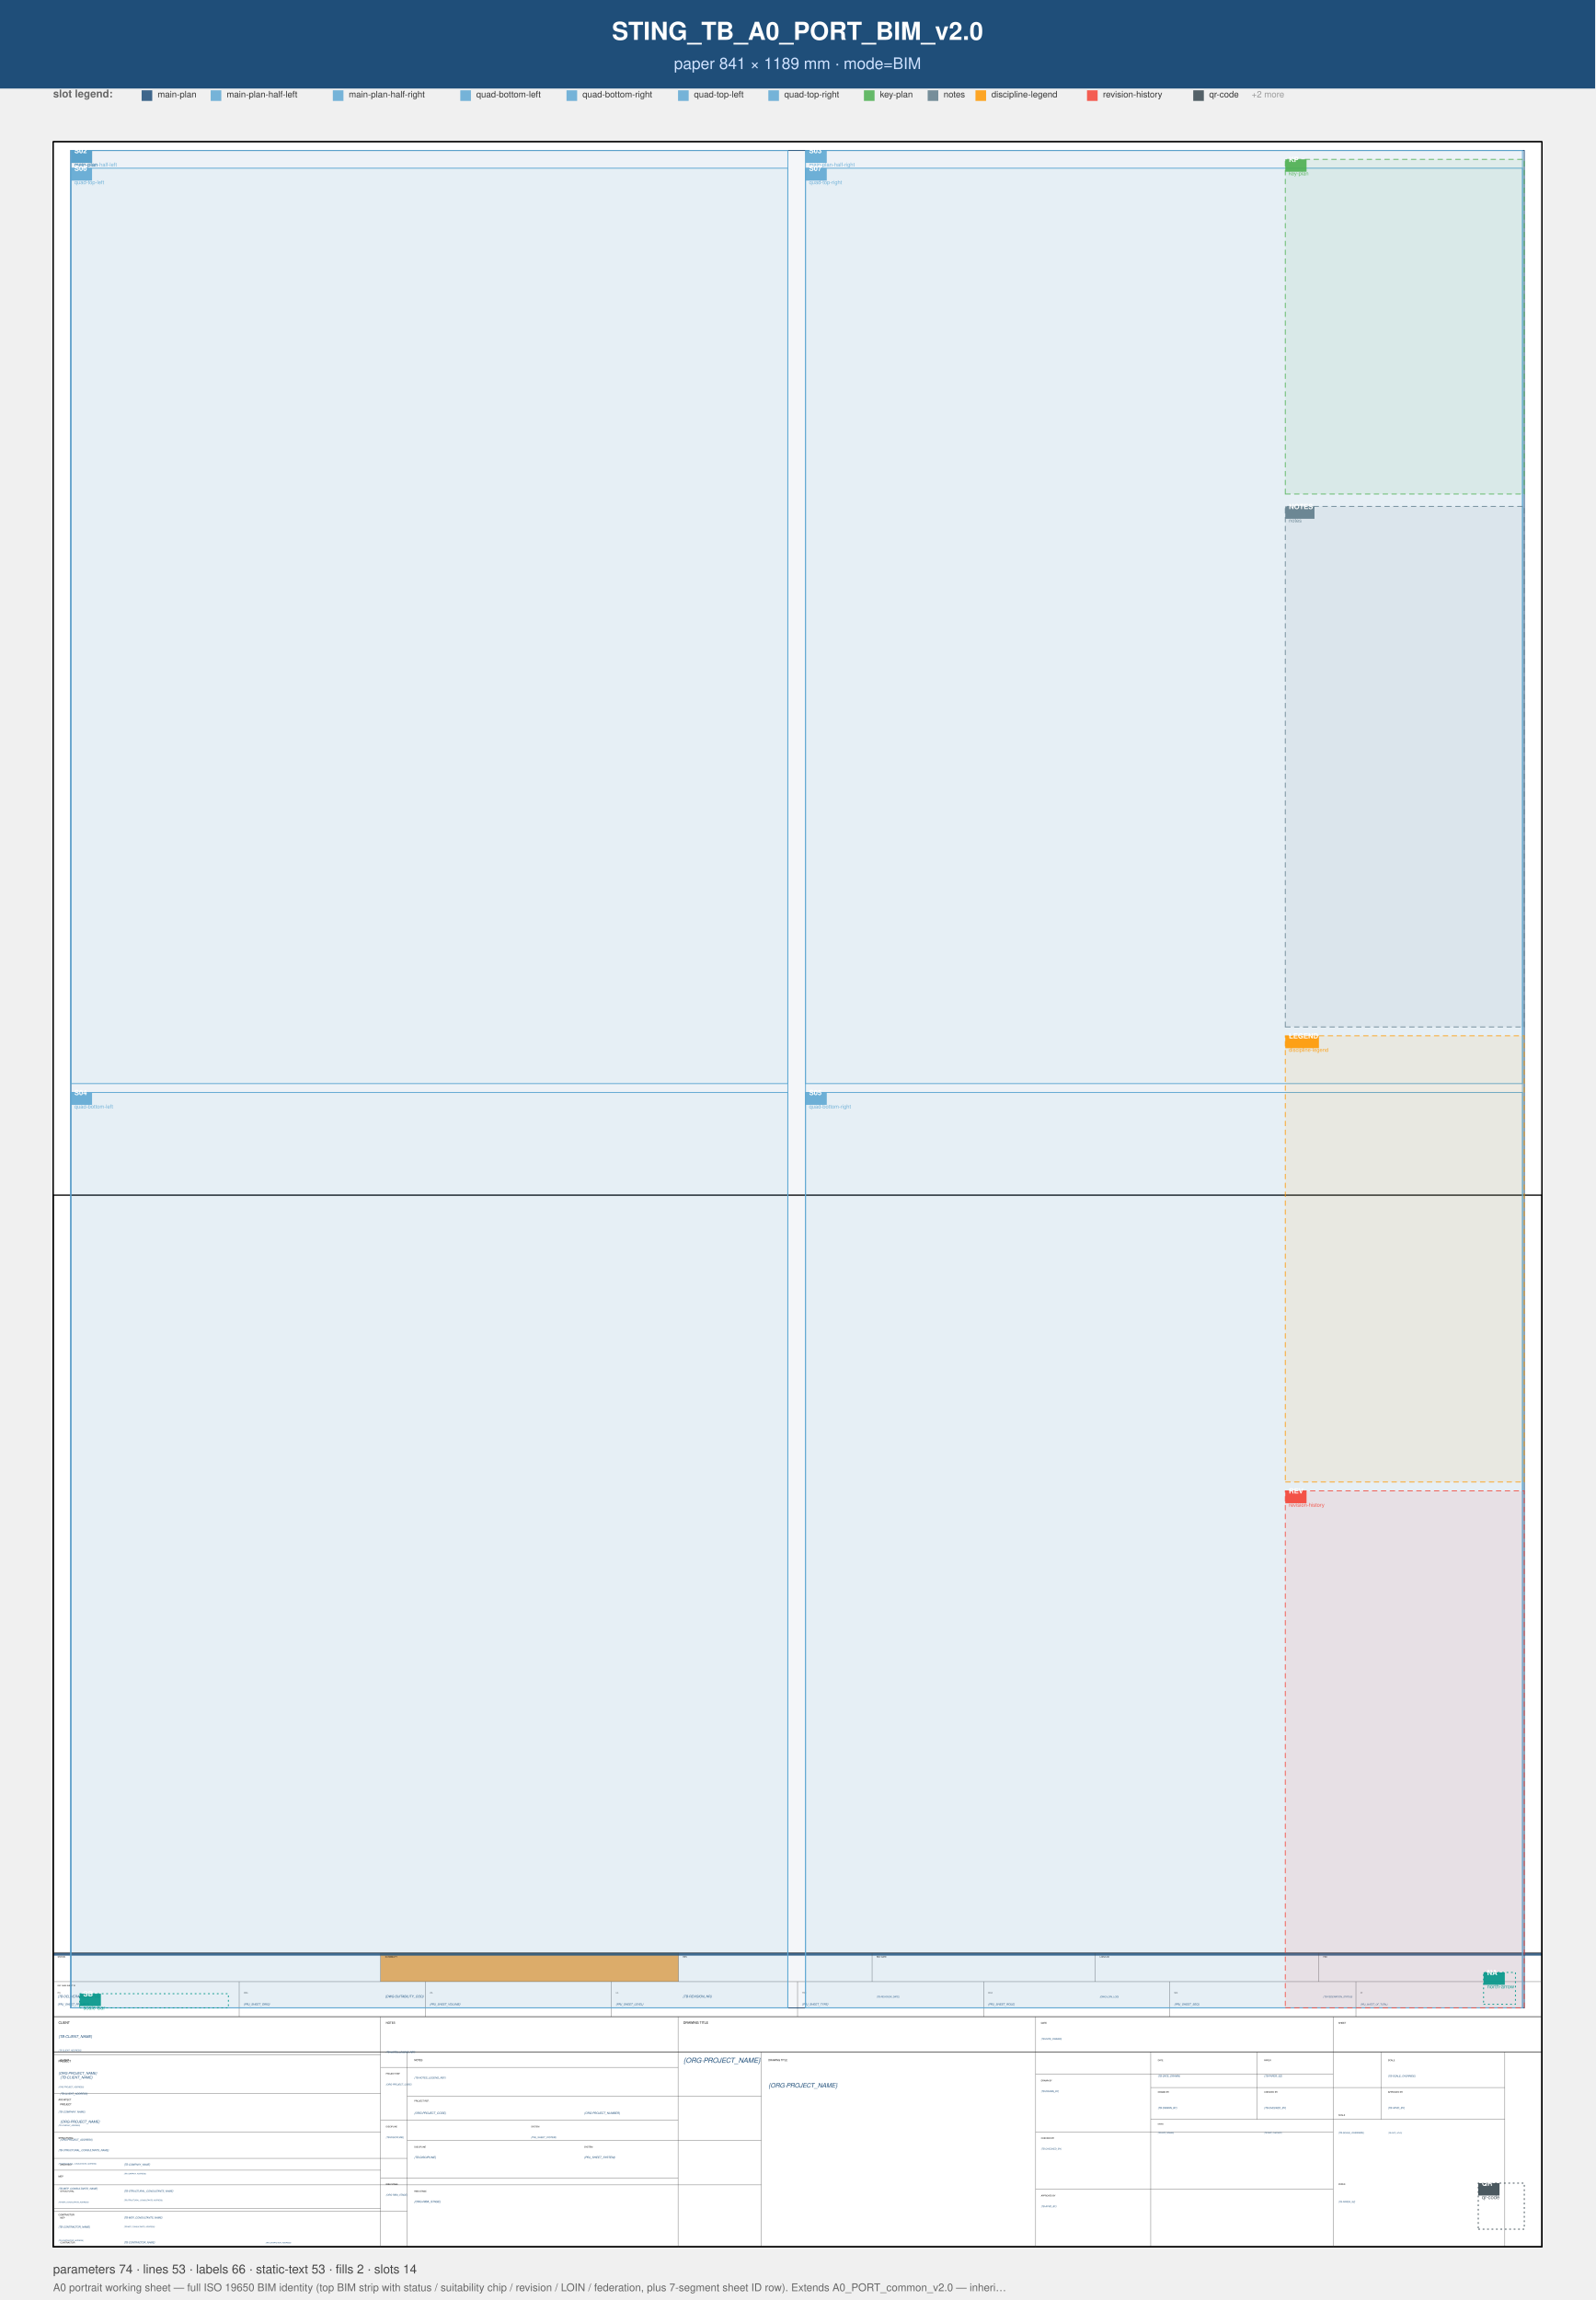
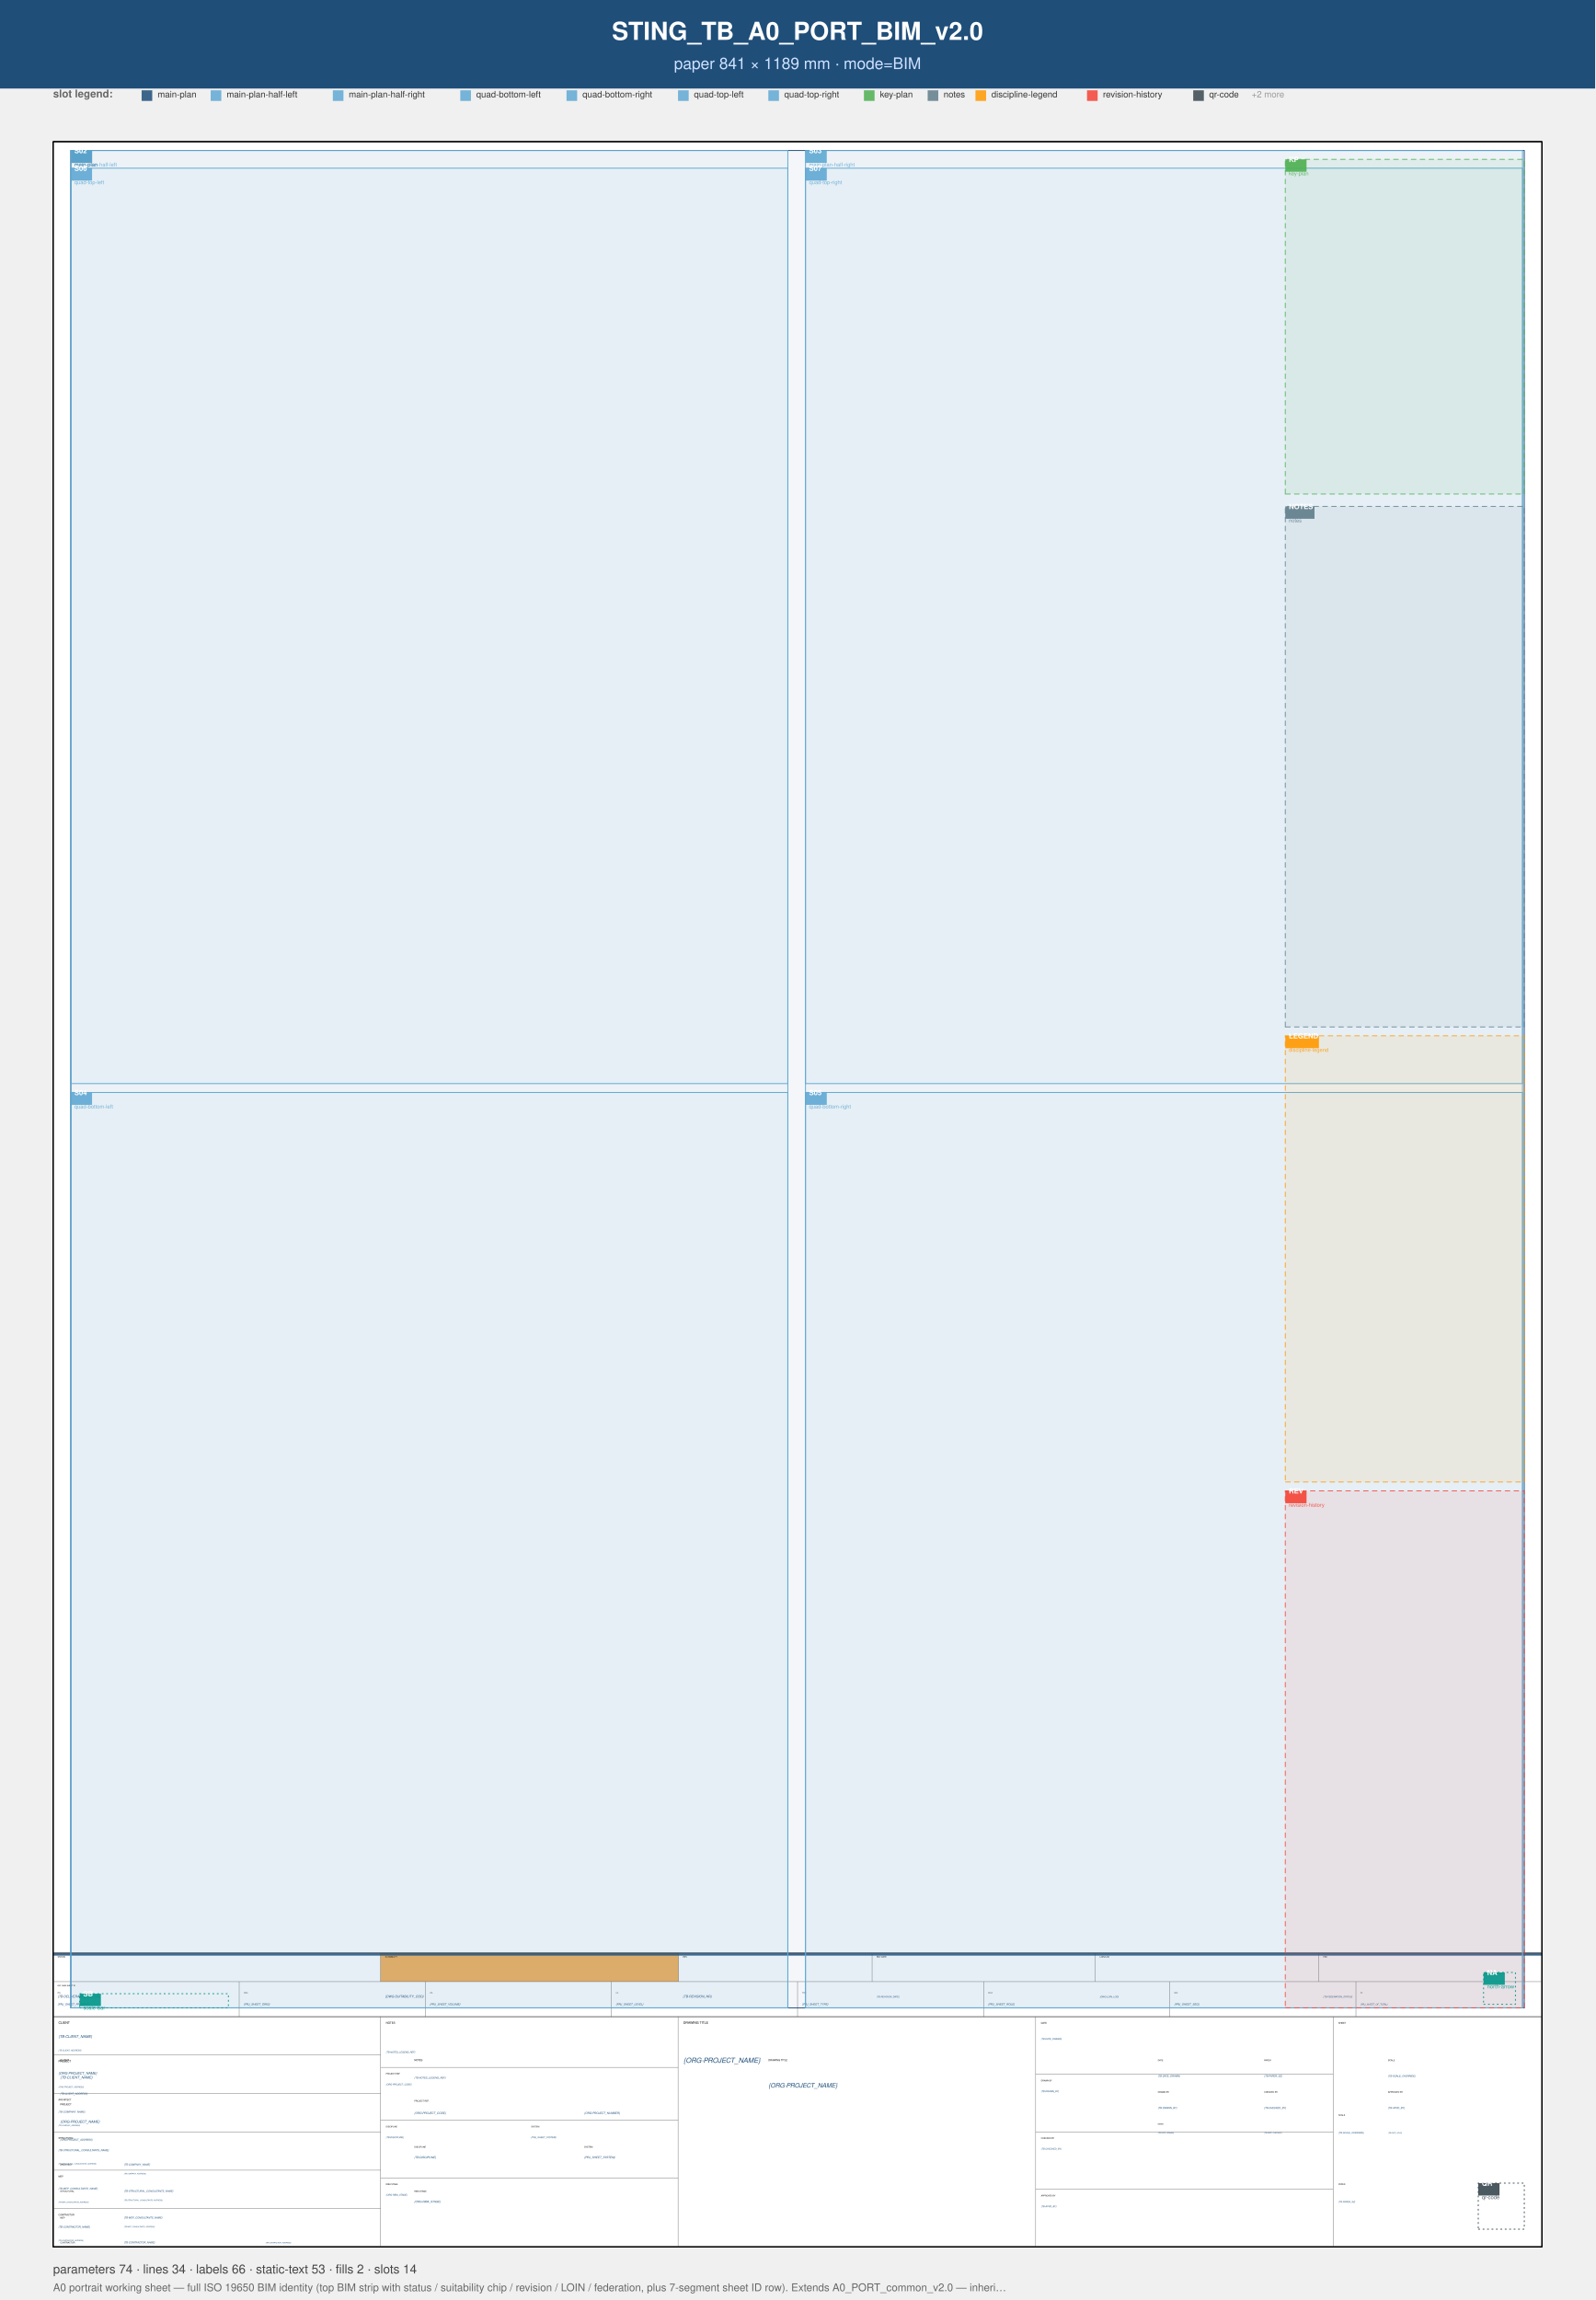
<svg xmlns="http://www.w3.org/2000/svg" viewBox="0 0 901 1299" width="901mm" height="1299mm" style="background:#fafafa;font-family:Helvetica,Arial,sans-serif;">
  <rect x="0" y="0" width="901" height="50" fill="#1F4E79" />
  <text x="450.5" y="22.5" text-anchor="middle" fill="#fff" font-size="14" font-weight="bold">STING_TB_A0_PORT_BIM_v2.0</text>
  <text x="450.5" y="39.0" text-anchor="middle" fill="#cfe2ff" font-size="9">paper 841 × 1189 mm   ·   mode=BIM</text>
  <g transform="translate(30,1269) scale(1,-1)">
    <rect x="0" y="0" width="841" height="1189" fill="#ffffff" stroke="#1a1a1a" stroke-width="0.6" />
    <rect x="185.02" y="149.8" width="168.2" height="16.2" fill="#F2A341" opacity="0.85" />
    <rect x="0" y="164.5" width="841" height="1.5" fill="#1F4E79" opacity="0.85" />
-     <line x1="0" y1="0" x2="841" y2="0" stroke="#000" stroke-width="0.7" />
-     <line x1="841" y1="0" x2="841" y2="594" stroke="#000" stroke-width="0.7" />
-     <line x1="841" y1="594" x2="0" y2="594" stroke="#000" stroke-width="0.7" />
-     <line x1="0" y1="594" x2="0" y2="0" stroke="#000" stroke-width="0.7" />
-     <line x1="0" y1="110" x2="841" y2="110" stroke="#222" stroke-width="0.35" />
-     <line x1="200" y1="0" x2="200" y2="110" stroke="#444" stroke-width="0.18" />
-     <line x1="400" y1="0" x2="400" y2="110" stroke="#444" stroke-width="0.18" />
-     <line x1="620" y1="0" x2="620" y2="110" stroke="#444" stroke-width="0.18" />
-     <line x1="820" y1="0" x2="820" y2="110" stroke="#444" stroke-width="0.18" />
-     <line x1="0" y1="50" x2="200" y2="50" stroke="#444" stroke-width="0.18" />
-     <line x1="0" y1="35" x2="200" y2="35" stroke="#444" stroke-width="0.18" />
-     <line x1="0" y1="20" x2="200" y2="20" stroke="#444" stroke-width="0.18" />
-     <line x1="200" y1="85" x2="400" y2="85" stroke="#444" stroke-width="0.18" />
-     <line x1="200" y1="60" x2="400" y2="60" stroke="#444" stroke-width="0.18" />
-     <line x1="200" y1="35" x2="400" y2="35" stroke="#444" stroke-width="0.18" />
-     <line x1="620" y1="90" x2="820" y2="90" stroke="#444" stroke-width="0.18" />
-     <line x1="620" y1="72" x2="820" y2="72" stroke="#444" stroke-width="0.18" />
-     <line x1="680" y1="72" x2="680" y2="110" stroke="#444" stroke-width="0.18" />
-     <line x1="750" y1="72" x2="750" y2="110" stroke="#444" stroke-width="0.18" />
    <line x1="0" y1="0" x2="841" y2="0" stroke="#000" stroke-width="0.7" />
    <line x1="841" y1="0" x2="841" y2="1189" stroke="#000" stroke-width="0.7" />
    <line x1="841" y1="1189" x2="0" y2="1189" stroke="#000" stroke-width="0.7" />
    <line x1="0" y1="1189" x2="0" y2="0" stroke="#000" stroke-width="0.7" />
    <line x1="0" y1="130" x2="841" y2="130" stroke="#222" stroke-width="0.35" />
    <line x1="185" y1="0" x2="185" y2="130" stroke="#444" stroke-width="0.18" />
    <line x1="353" y1="0" x2="353" y2="130" stroke="#444" stroke-width="0.18" />
    <line x1="555" y1="0" x2="555" y2="130" stroke="#444" stroke-width="0.18" />
    <line x1="723" y1="0" x2="723" y2="130" stroke="#444" stroke-width="0.18" />
    <line x1="0" y1="21.7" x2="185" y2="21.7" stroke="#444" stroke-width="0.18" />
    <line x1="0" y1="43.3" x2="185" y2="43.3" stroke="#444" stroke-width="0.18" />
    <line x1="0" y1="65.0" x2="185" y2="65.0" stroke="#444" stroke-width="0.18" />
    <line x1="0" y1="86.7" x2="185" y2="86.7" stroke="#444" stroke-width="0.18" />
    <line x1="0" y1="108.3" x2="185" y2="108.3" stroke="#444" stroke-width="0.18" />
    <line x1="185" y1="39.0" x2="353" y2="39.0" stroke="#444" stroke-width="0.18" />
    <line x1="185" y1="71.5" x2="353" y2="71.5" stroke="#444" stroke-width="0.18" />
    <line x1="185" y1="101.4" x2="353" y2="101.4" stroke="#444" stroke-width="0.18" />
    <line x1="555" y1="32.5" x2="723" y2="32.5" stroke="#444" stroke-width="0.18" />
    <line x1="555" y1="65.0" x2="723" y2="65.0" stroke="#444" stroke-width="0.18" />
    <line x1="555" y1="97.5" x2="723" y2="97.5" stroke="#444" stroke-width="0.18" />
    <line x1="0" y1="166" x2="841" y2="166" stroke="#222" stroke-width="0.35" />
    <line x1="0" y1="149.8" x2="841" y2="149.8" stroke="#444" stroke-width="0.18" />
    <line x1="185.0" y1="149.8" x2="185.0" y2="166" stroke="#444" stroke-width="0.18" />
    <line x1="353.2" y1="149.8" x2="353.2" y2="166" stroke="#444" stroke-width="0.18" />
    <line x1="462.6" y1="149.8" x2="462.6" y2="166" stroke="#444" stroke-width="0.18" />
    <line x1="588.7" y1="149.8" x2="588.7" y2="166" stroke="#444" stroke-width="0.18" />
    <line x1="714.9" y1="149.8" x2="714.9" y2="166" stroke="#444" stroke-width="0.18" />
    <line x1="105.1" y1="130" x2="105.1" y2="149.8" stroke="#444" stroke-width="0.18" />
    <line x1="210.2" y1="130" x2="210.2" y2="149.8" stroke="#444" stroke-width="0.18" />
    <line x1="315.4" y1="130" x2="315.4" y2="149.8" stroke="#444" stroke-width="0.18" />
    <line x1="420.5" y1="130" x2="420.5" y2="149.8" stroke="#444" stroke-width="0.18" />
    <line x1="525.6" y1="130" x2="525.6" y2="149.8" stroke="#444" stroke-width="0.18" />
    <line x1="630.8" y1="130" x2="630.8" y2="149.8" stroke="#444" stroke-width="0.18" />
    <line x1="735.9" y1="130" x2="735.9" y2="149.8" stroke="#444" stroke-width="0.18" />
    <g transform="translate(4,105) scale(1,-1)">
      <text x="0" y="0" font-size="1.4" text-anchor="start" fill="#000">CLIENT</text>
    </g>
    <g transform="translate(4,80) scale(1,-1)">
      <text x="0" y="0" font-size="1.4" text-anchor="start" fill="#000">PROJECT</text>
    </g>
    <g transform="translate(4,46) scale(1,-1)">
      <text x="0" y="0" font-size="1.2" text-anchor="start" fill="#000">ARCHITECT</text>
    </g>
    <g transform="translate(4,31) scale(1,-1)">
      <text x="0" y="0" font-size="1.2" text-anchor="start" fill="#000">STRUCTURAL</text>
    </g>
    <g transform="translate(4,16) scale(1,-1)">
      <text x="0" y="0" font-size="1.2" text-anchor="start" fill="#000">MEP</text>
    </g>
    <g transform="translate(4,2) scale(1,-1)">
      <text x="0" y="0" font-size="1.2" text-anchor="start" fill="#000">CONTRACTOR</text>
    </g>
    <g transform="translate(204,105) scale(1,-1)">
      <text x="0" y="0" font-size="1.4" text-anchor="start" fill="#000">NOTES</text>
    </g>
    <g transform="translate(404,105) scale(1,-1)">
      <text x="0" y="0" font-size="1.4" text-anchor="start" fill="#000">DRAWING TITLE</text>
    </g>
    <g transform="translate(204,82) scale(1,-1)">
      <text x="0" y="0" font-size="1.2" text-anchor="start" fill="#000">PROJECT REF.</text>
    </g>
    <g transform="translate(204,56) scale(1,-1)">
      <text x="0" y="0" font-size="1.2" text-anchor="start" fill="#000">DISCIPLINE</text>
    </g>
    <g transform="translate(204,31) scale(1,-1)">
      <text x="0" y="0" font-size="1.2" text-anchor="start" fill="#000">RIBA STAGE</text>
    </g>
    <g transform="translate(624,105) scale(1,-1)">
      <text x="0" y="0" font-size="1.2" text-anchor="start" fill="#000">DATE</text>
    </g>
    <g transform="translate(684,105) scale(1,-1)">
      <text x="0" y="0" font-size="1.2" text-anchor="start" fill="#000">PAPER</text>
    </g>
    <g transform="translate(754,105) scale(1,-1)">
      <text x="0" y="0" font-size="1.2" text-anchor="start" fill="#000">SCALE</text>
    </g>
    <g transform="translate(624,87) scale(1,-1)">
      <text x="0" y="0" font-size="1.2" text-anchor="start" fill="#000">DRAWN BY</text>
    </g>
    <g transform="translate(684,87) scale(1,-1)">
      <text x="0" y="0" font-size="1.2" text-anchor="start" fill="#000">CHECKED BY</text>
    </g>
    <g transform="translate(754,87) scale(1,-1)">
      <text x="0" y="0" font-size="1.2" text-anchor="start" fill="#000">APPROVED BY</text>
    </g>
    <g transform="translate(624,69) scale(1,-1)">
      <text x="0" y="0" font-size="1.0" text-anchor="start" fill="#000">DATES</text>
    </g>
    <g transform="translate(300,56) scale(1,-1)">
      <text x="0" y="0" font-size="1.2" text-anchor="start" fill="#000">SYSTEM</text>
    </g>
    <g transform="translate(3,126) scale(1,-1)">
      <text x="0" y="0" font-size="1.82" text-anchor="start" fill="#000">CLIENT</text>
    </g>
    <g transform="translate(3,104.3333) scale(1,-1)">
      <text x="0" y="0" font-size="1.56" text-anchor="start" fill="#000">PROJECT</text>
    </g>
    <g transform="translate(3,82.66667) scale(1,-1)">
      <text x="0" y="0" font-size="1.3" text-anchor="start" fill="#000">ARCHITECT</text>
    </g>
    <g transform="translate(3,61.0) scale(1,-1)">
      <text x="0" y="0" font-size="1.3" text-anchor="start" fill="#000">STRUCTURAL</text>
    </g>
    <g transform="translate(3,39.33333) scale(1,-1)">
      <text x="0" y="0" font-size="1.3" text-anchor="start" fill="#000">MEP</text>
    </g>
    <g transform="translate(3,17.66667) scale(1,-1)">
      <text x="0" y="0" font-size="1.3" text-anchor="start" fill="#000">CONTRACTOR</text>
    </g>
    <g transform="translate(188,126) scale(1,-1)">
      <text x="0" y="0" font-size="1.56" text-anchor="start" fill="#000">NOTES</text>
    </g>
    <g transform="translate(188,97.4) scale(1,-1)">
      <text x="0" y="0" font-size="1.17" text-anchor="start" fill="#000">PROJECT REF</text>
    </g>
    <g transform="translate(188,67.5) scale(1,-1)">
      <text x="0" y="0" font-size="1.17" text-anchor="start" fill="#000">DISCIPLINE</text>
    </g>
    <g transform="translate(188,35.0) scale(1,-1)">
      <text x="0" y="0" font-size="1.17" text-anchor="start" fill="#000">RIBA STAGE</text>
    </g>
    <g transform="translate(356,126) scale(1,-1)">
      <text x="0" y="0" font-size="1.82" text-anchor="start" fill="#000">DRAWING TITLE</text>
    </g>
    <g transform="translate(558,126) scale(1,-1)">
      <text x="0" y="0" font-size="1.3" text-anchor="start" fill="#000">DATE</text>
    </g>
    <g transform="translate(558,93.5) scale(1,-1)">
      <text x="0" y="0" font-size="1.17" text-anchor="start" fill="#000">DRAWN BY</text>
    </g>
    <g transform="translate(558,61.0) scale(1,-1)">
      <text x="0" y="0" font-size="1.17" text-anchor="start" fill="#000">CHECKED BY</text>
    </g>
    <g transform="translate(558,28.5) scale(1,-1)">
      <text x="0" y="0" font-size="1.17" text-anchor="start" fill="#000">APPROVED BY</text>
    </g>
    <g transform="translate(726,126) scale(1,-1)">
      <text x="0" y="0" font-size="1.3" text-anchor="start" fill="#000">SHEET</text>
    </g>
    <g transform="translate(726,74.0) scale(1,-1)">
      <text x="0" y="0" font-size="1.17" text-anchor="start" fill="#000">SCALE</text>
    </g>
    <g transform="translate(726,35.0) scale(1,-1)">
      <text x="0" y="0" font-size="1.17" text-anchor="start" fill="#000">PAPER</text>
    </g>
    <g transform="translate(270,67.5) scale(1,-1)">
      <text x="0" y="0" font-size="1.17" text-anchor="start" fill="#000">SYSTEM</text>
    </g>
    <g transform="translate(2.523,163.4) scale(1,-1)">
      <text x="0" y="0" font-size="1.17" text-anchor="start" fill="#000">STATUS</text>
    </g>
    <g transform="translate(187.543,163.4) scale(1,-1)">
      <text x="0" y="0" font-size="1.17" text-anchor="start" fill="#000">SUITABILITY</text>
    </g>
    <g transform="translate(355.743,163.4) scale(1,-1)">
      <text x="0" y="0" font-size="1.17" text-anchor="start" fill="#000">REV</text>
    </g>
    <g transform="translate(465.073,163.4) scale(1,-1)">
      <text x="0" y="0" font-size="1.17" text-anchor="start" fill="#000">REV DATE</text>
    </g>
    <g transform="translate(591.223,163.4) scale(1,-1)">
      <text x="0" y="0" font-size="1.17" text-anchor="start" fill="#000">LOIN/LOD</text>
    </g>
    <g transform="translate(717.373,163.4) scale(1,-1)">
      <text x="0" y="0" font-size="1.17" text-anchor="start" fill="#000">FED</text>
    </g>
    <g transform="translate(2.523,147.2) scale(1,-1)">
      <text x="0" y="0" font-size="1.04" text-anchor="start" fill="#000">ISO 19650 SHEET ID</text>
    </g>
    <g transform="translate(2.523,143.2) scale(1,-1)">
      <text x="0" y="0" font-size="0.91" text-anchor="start" fill="#000">PRJ</text>
    </g>
    <g transform="translate(107.648,143.2) scale(1,-1)">
      <text x="0" y="0" font-size="0.91" text-anchor="start" fill="#000">ORIG</text>
    </g>
    <g transform="translate(212.773,143.2) scale(1,-1)">
      <text x="0" y="0" font-size="0.91" text-anchor="start" fill="#000">VOL</text>
    </g>
    <g transform="translate(317.898,143.2) scale(1,-1)">
      <text x="0" y="0" font-size="0.91" text-anchor="start" fill="#000">LVL</text>
    </g>
    <g transform="translate(423.023,143.2) scale(1,-1)">
      <text x="0" y="0" font-size="0.91" text-anchor="start" fill="#000">TYPE</text>
    </g>
    <g transform="translate(528.148,143.2) scale(1,-1)">
      <text x="0" y="0" font-size="0.91" text-anchor="start" fill="#000">ROLE</text>
    </g>
    <g transform="translate(633.273,143.2) scale(1,-1)">
      <text x="0" y="0" font-size="0.91" text-anchor="start" fill="#000">SEQ</text>
    </g>
    <g transform="translate(738.398,143.2) scale(1,-1)">
      <text x="0" y="0" font-size="0.91" text-anchor="start" fill="#000">OF</text>
    </g>
    <g transform="translate(4,95) scale(1,-1)">
      <text x="0" y="0" font-size="2.0" text-anchor="start" fill="#1F4E79" font-style="italic">{TB·CLIENT_NAME}</text>
    </g>
    <g transform="translate(4,86) scale(1,-1)">
      <text x="0" y="0" font-size="1.4" text-anchor="start" fill="#1F4E79" font-style="italic">{TB·CLIENT_ADDRESS}</text>
    </g>
    <g transform="translate(4,70) scale(1,-1)">
      <text x="0" y="0" font-size="2.0" text-anchor="start" fill="#1F4E79" font-style="italic">{ORG·PROJECT_NAME}</text>
    </g>
    <g transform="translate(4,60) scale(1,-1)">
      <text x="0" y="0" font-size="1.4" text-anchor="start" fill="#1F4E79" font-style="italic">{ORG·PROJECT_ADDRESS}</text>
    </g>
    <g transform="translate(40,46) scale(1,-1)">
      <text x="0" y="0" font-size="1.4" text-anchor="start" fill="#1F4E79" font-style="italic">{TB·COMPANY_NAME}</text>
    </g>
    <g transform="translate(40,41) scale(1,-1)">
      <text x="0" y="0" font-size="1.0" text-anchor="start" fill="#1F4E79" font-style="italic">{TB·COMPANY_ADDRESS}</text>
    </g>
    <g transform="translate(40,31) scale(1,-1)">
      <text x="0" y="0" font-size="1.4" text-anchor="start" fill="#1F4E79" font-style="italic">{TB·STRUCTURAL_CONSULTANTS_NAME}</text>
    </g>
    <g transform="translate(40,26) scale(1,-1)">
      <text x="0" y="0" font-size="1.0" text-anchor="start" fill="#1F4E79" font-style="italic">{TB·STRUCTURAL_CONSULTANTS_ADDRESS}</text>
    </g>
    <g transform="translate(40,16) scale(1,-1)">
      <text x="0" y="0" font-size="1.4" text-anchor="start" fill="#1F4E79" font-style="italic">{TB·MEP_CONSULTANTS_NAME}</text>
    </g>
    <g transform="translate(40,11) scale(1,-1)">
      <text x="0" y="0" font-size="1.0" text-anchor="start" fill="#1F4E79" font-style="italic">{TB·MEP_CONSULTANTS_ADDRESS}</text>
    </g>
    <g transform="translate(40,2) scale(1,-1)">
      <text x="0" y="0" font-size="1.4" text-anchor="start" fill="#1F4E79" font-style="italic">{TB·CONTRACTOR_NAME}</text>
    </g>
    <g transform="translate(120,2) scale(1,-1)">
      <text x="0" y="0" font-size="1.0" text-anchor="start" fill="#1F4E79" font-style="italic">{TB·CONTRACTOR_ADDRESS}</text>
    </g>
    <g transform="translate(204,75) scale(1,-1)">
      <text x="0" y="0" font-size="1.6" text-anchor="start" fill="#1F4E79" font-style="italic">{ORG·PROJECT_CODE}</text>
    </g>
    <g transform="translate(300,75) scale(1,-1)">
      <text x="0" y="0" font-size="1.6" text-anchor="start" fill="#1F4E79" font-style="italic">{ORG·PROJECT_NUMBER}</text>
    </g>
    <g transform="translate(204,50) scale(1,-1)">
      <text x="0" y="0" font-size="1.6" text-anchor="start" fill="#1F4E79" font-style="italic">{TB·DISCIPLINE}</text>
    </g>
    <g transform="translate(204,25) scale(1,-1)">
      <text x="0" y="0" font-size="1.6" text-anchor="start" fill="#1F4E79" font-style="italic">{ORG·RIBA_STAGE}</text>
    </g>
    <g transform="translate(204,95) scale(1,-1)">
      <text x="0" y="0" font-size="1.4" text-anchor="start" fill="#1F4E79" font-style="italic">{TB·NOTES_LEGEND_REF}</text>
    </g>
    <g transform="translate(404,90) scale(1,-1)">
      <text x="0" y="0" font-size="3.5" text-anchor="start" fill="#1F4E79" font-style="italic">{ORG·PROJECT_NAME}</text>
    </g>
    <g transform="translate(624,96) scale(1,-1)">
      <text x="0" y="0" font-size="1.4" text-anchor="start" fill="#1F4E79" font-style="italic">{TB·DATE_DRAWN}</text>
    </g>
    <g transform="translate(684,96) scale(1,-1)">
      <text x="0" y="0" font-size="1.4" text-anchor="start" fill="#1F4E79" font-style="italic">{TB·PAPER_SZ}</text>
    </g>
    <g transform="translate(754,96) scale(1,-1)">
      <text x="0" y="0" font-size="1.4" text-anchor="start" fill="#1F4E79" font-style="italic">{TB·SCALE_OVERRIDE}</text>
    </g>
    <g transform="translate(624,78) scale(1,-1)">
      <text x="0" y="0" font-size="1.4" text-anchor="start" fill="#1F4E79" font-style="italic">{TB·DRAWN_BY}</text>
    </g>
    <g transform="translate(684,78) scale(1,-1)">
      <text x="0" y="0" font-size="1.4" text-anchor="start" fill="#1F4E79" font-style="italic">{TB·CHECKED_BY}</text>
    </g>
    <g transform="translate(754,78) scale(1,-1)">
      <text x="0" y="0" font-size="1.4" text-anchor="start" fill="#1F4E79" font-style="italic">{TB·APVD_BY}</text>
    </g>
    <g transform="translate(624,64) scale(1,-1)">
      <text x="0" y="0" font-size="1.0" text-anchor="start" fill="#1F4E79" font-style="italic">{TB·DATE_DRAWN}</text>
    </g>
    <g transform="translate(684,64) scale(1,-1)">
      <text x="0" y="0" font-size="1.0" text-anchor="start" fill="#1F4E79" font-style="italic">{TB·DATE_CHECKED}</text>
    </g>
    <g transform="translate(754,64) scale(1,-1)">
      <text x="0" y="0" font-size="1.0" text-anchor="start" fill="#1F4E79" font-style="italic">{TB·DATE_APVD}</text>
    </g>
    <g transform="translate(300,50) scale(1,-1)">
      <text x="0" y="0" font-size="1.6" text-anchor="start" fill="#1F4E79" font-style="italic">{PRJ_SHEET_SYSTEM}</text>
    </g>
    <g transform="translate(3,118.0833) scale(1,-1)">
      <text x="0" y="0" font-size="2.08" text-anchor="start" fill="#1F4E79" font-style="italic">{TB·CLIENT_NAME}</text>
    </g>
    <g transform="translate(3,110.5833) scale(1,-1)">
      <text x="0" y="0" font-size="1.17" text-anchor="start" fill="#1F4E79" font-style="italic">{TB·CLIENT_ADDRESS}</text>
    </g>
    <g transform="translate(3,97.41667) scale(1,-1)">
      <text x="0" y="0" font-size="1.95" text-anchor="start" fill="#1F4E79" font-style="italic">{ORG·PROJECT_NAME}</text>
    </g>
    <g transform="translate(3,89.91667) scale(1,-1)">
      <text x="0" y="0" font-size="1.1" text-anchor="start" fill="#1F4E79" font-style="italic">{ORG·PROJECT_ADDRESS}</text>
    </g>
    <g transform="translate(3,75.75) scale(1,-1)">
      <text x="0" y="0" font-size="1.43" text-anchor="start" fill="#1F4E79" font-style="italic">{TB·COMPANY_NAME}</text>
    </g>
    <g transform="translate(3,68.25) scale(1,-1)">
      <text x="0" y="0" font-size="0.98" text-anchor="start" fill="#1F4E79" font-style="italic">{TB·COMPANY_ADDRESS}</text>
    </g>
    <g transform="translate(3,54.08333) scale(1,-1)">
      <text x="0" y="0" font-size="1.43" text-anchor="start" fill="#1F4E79" font-style="italic">{TB·STRUCTURAL_CONSULTANTS_NAME}</text>
    </g>
    <g transform="translate(3,46.58333) scale(1,-1)">
      <text x="0" y="0" font-size="0.98" text-anchor="start" fill="#1F4E79" font-style="italic">{TB·STRUCTURAL_CONSULTANTS_ADDRESS}</text>
    </g>
    <g transform="translate(3,32.41667) scale(1,-1)">
      <text x="0" y="0" font-size="1.43" text-anchor="start" fill="#1F4E79" font-style="italic">{TB·MEP_CONSULTANTS_NAME}</text>
    </g>
    <g transform="translate(3,24.91667) scale(1,-1)">
      <text x="0" y="0" font-size="0.98" text-anchor="start" fill="#1F4E79" font-style="italic">{TB·MEP_CONSULTANTS_ADDRESS}</text>
    </g>
    <g transform="translate(3,10.75) scale(1,-1)">
      <text x="0" y="0" font-size="1.43" text-anchor="start" fill="#1F4E79" font-style="italic">{TB·CONTRACTOR_NAME}</text>
    </g>
    <g transform="translate(3,3.25) scale(1,-1)">
      <text x="0" y="0" font-size="0.98" text-anchor="start" fill="#1F4E79" font-style="italic">{TB·CONTRACTOR_ADDRESS}</text>
    </g>
    <g transform="translate(188,109.5) scale(1,-1)">
      <text x="0" y="0" font-size="1.3" text-anchor="start" fill="#1F4E79" font-style="italic">{TB·NOTES_LEGEND_REF}</text>
    </g>
    <g transform="translate(188,91.3) scale(1,-1)">
      <text x="0" y="0" font-size="1.3" text-anchor="start" fill="#1F4E79" font-style="italic">{ORG·PROJECT_CODE}</text>
    </g>
    <g transform="translate(188,61.4) scale(1,-1)">
      <text x="0" y="0" font-size="1.3" text-anchor="start" fill="#1F4E79" font-style="italic">{TB·DISCIPLINE}</text>
    </g>
    <g transform="translate(188,28.9) scale(1,-1)">
      <text x="0" y="0" font-size="1.3" text-anchor="start" fill="#1F4E79" font-style="italic">{ORG·RIBA_STAGE}</text>
    </g>
    <g transform="translate(356,104.0) scale(1,-1)">
      <text x="0" y="0" font-size="3.9" text-anchor="start" fill="#1F4E79" font-style="italic">{ORG·PROJECT_NAME}</text>
    </g>
    <g transform="translate(558,117.0) scale(1,-1)">
      <text x="0" y="0" font-size="1.3" text-anchor="start" fill="#1F4E79" font-style="italic">{TB·DATE_DRAWN}</text>
    </g>
    <g transform="translate(558,87.4) scale(1,-1)">
      <text x="0" y="0" font-size="1.3" text-anchor="start" fill="#1F4E79" font-style="italic">{TB·DRAWN_BY}</text>
    </g>
    <g transform="translate(558,54.9) scale(1,-1)">
      <text x="0" y="0" font-size="1.3" text-anchor="start" fill="#1F4E79" font-style="italic">{TB·CHECKED_BY}</text>
    </g>
    <g transform="translate(558,22.4) scale(1,-1)">
      <text x="0" y="0" font-size="1.3" text-anchor="start" fill="#1F4E79" font-style="italic">{TB·APVD_BY}</text>
    </g>
    <g transform="translate(726,64.0) scale(1,-1)">
      <text x="0" y="0" font-size="1.3" text-anchor="start" fill="#1F4E79" font-style="italic">{TB·SCALE_OVERRIDE}</text>
    </g>
    <g transform="translate(726,25.0) scale(1,-1)">
      <text x="0" y="0" font-size="1.3" text-anchor="start" fill="#1F4E79" font-style="italic">{TB·PAPER_SZ}</text>
    </g>
    <g transform="translate(270,61.4) scale(1,-1)">
      <text x="0" y="0" font-size="1.3" text-anchor="start" fill="#1F4E79" font-style="italic">{PRJ_SHEET_SYSTEM}</text>
    </g>
    <g transform="translate(2.523,140.8) scale(1,-1)">
      <text x="0" y="0" font-size="1.82" text-anchor="start" fill="#1F4E79" font-style="italic">{TB·DELIVERABLE_STATUS}</text>
    </g>
    <g transform="translate(187.543,140.8) scale(1,-1)">
      <text x="0" y="0" font-size="1.82" text-anchor="start" fill="#1F4E79" font-style="italic">{DWG·SUITABILITY_COD}</text>
    </g>
    <g transform="translate(355.743,140.8) scale(1,-1)">
      <text x="0" y="0" font-size="1.82" text-anchor="start" fill="#1F4E79" font-style="italic">{TB·REVISION_NR}</text>
    </g>
    <g transform="translate(465.073,140.8) scale(1,-1)">
      <text x="0" y="0" font-size="1.3" text-anchor="start" fill="#1F4E79" font-style="italic">{TB·REVISION_DATE}</text>
    </g>
    <g transform="translate(591.223,140.8) scale(1,-1)">
      <text x="0" y="0" font-size="1.3" text-anchor="start" fill="#1F4E79" font-style="italic">{DWG·LOIN_LOD}</text>
    </g>
    <g transform="translate(717.373,140.8) scale(1,-1)">
      <text x="0" y="0" font-size="1.3" text-anchor="start" fill="#1F4E79" font-style="italic">{TB·FEDERATION_STATUS}</text>
    </g>
    <g transform="translate(2.523,136.48) scale(1,-1)">
      <text x="0" y="0" font-size="1.56" text-anchor="start" fill="#1F4E79" font-style="italic">{PRJ_SHEET_PROJECT}</text>
    </g>
    <g transform="translate(107.648,136.48) scale(1,-1)">
      <text x="0" y="0" font-size="1.56" text-anchor="start" fill="#1F4E79" font-style="italic">{PRJ_SHEET_ORIG}</text>
    </g>
    <g transform="translate(212.773,136.48) scale(1,-1)">
      <text x="0" y="0" font-size="1.56" text-anchor="start" fill="#1F4E79" font-style="italic">{PRJ_SHEET_VOLUME}</text>
    </g>
    <g transform="translate(317.898,136.48) scale(1,-1)">
      <text x="0" y="0" font-size="1.56" text-anchor="start" fill="#1F4E79" font-style="italic">{PRJ_SHEET_LEVEL}</text>
    </g>
    <g transform="translate(423.023,136.48) scale(1,-1)">
      <text x="0" y="0" font-size="1.56" text-anchor="start" fill="#1F4E79" font-style="italic">{PRJ_SHEET_TYPE}</text>
    </g>
    <g transform="translate(528.148,136.48) scale(1,-1)">
      <text x="0" y="0" font-size="1.56" text-anchor="start" fill="#1F4E79" font-style="italic">{PRJ_SHEET_ROLE}</text>
    </g>
    <g transform="translate(633.273,136.48) scale(1,-1)">
      <text x="0" y="0" font-size="1.56" text-anchor="start" fill="#1F4E79" font-style="italic">{PRJ_SHEET_SEQ}</text>
    </g>
    <g transform="translate(738.398,136.48) scale(1,-1)">
      <text x="0" y="0" font-size="1.3" text-anchor="start" fill="#1F4E79" font-style="italic">{PRJ_SHEET_OF_TOTAL}</text>
    </g>
    <rect x="10" y="135" width="821" height="1049" fill="#1F4E79" fill-opacity="0.05" stroke="#1F4E79" stroke-width="0.5" stroke-dasharray="" opacity="1.0" />
    <rect x="10" y="1177" width="12" height="7" fill="#1F4E79" opacity="0.9" />
    <g transform="translate(12,1182.5) scale(1,-1)">
      <text x="0" y="0" font-size="4" font-weight="bold" fill="#fff">S01</text>
    </g>
    <g transform="translate(12,1175) scale(1,-1)">
      <text x="0" y="0" font-size="3" fill="#1F4E79" opacity="0.85">main-plan</text>
    </g>
    <rect x="10" y="135" width="405" height="1049" fill="#5fa8d3" fill-opacity="0.05" stroke="#5fa8d3" stroke-width="0.5" stroke-dasharray="" opacity="1.0" />
    <rect x="10" y="1177" width="12" height="7" fill="#5fa8d3" opacity="0.9" />
    <g transform="translate(12,1182.5) scale(1,-1)">
      <text x="0" y="0" font-size="4" font-weight="bold" fill="#fff">S02</text>
    </g>
    <g transform="translate(12,1175) scale(1,-1)">
      <text x="0" y="0" font-size="3" fill="#5fa8d3" opacity="0.85">main-plan-half-left</text>
    </g>
    <rect x="425" y="135" width="405" height="1049" fill="#5fa8d3" fill-opacity="0.05" stroke="#5fa8d3" stroke-width="0.5" stroke-dasharray="" opacity="1.0" />
    <rect x="425" y="1177" width="12" height="7" fill="#5fa8d3" opacity="0.9" />
    <g transform="translate(427,1182.5) scale(1,-1)">
      <text x="0" y="0" font-size="4" font-weight="bold" fill="#fff">S03</text>
    </g>
    <g transform="translate(427,1175) scale(1,-1)">
      <text x="0" y="0" font-size="3" fill="#5fa8d3" opacity="0.85">main-plan-half-right</text>
    </g>
    <rect x="10" y="135" width="405" height="517" fill="#5fa8d3" fill-opacity="0.05" stroke="#5fa8d3" stroke-width="0.5" stroke-dasharray="" opacity="1.0" />
    <rect x="10" y="645" width="12" height="7" fill="#5fa8d3" opacity="0.9" />
    <g transform="translate(12,650.5) scale(1,-1)">
      <text x="0" y="0" font-size="4" font-weight="bold" fill="#fff">S04</text>
    </g>
    <g transform="translate(12,643) scale(1,-1)">
      <text x="0" y="0" font-size="3" fill="#5fa8d3" opacity="0.85">quad-bottom-left</text>
    </g>
    <rect x="425" y="135" width="405" height="517" fill="#5fa8d3" fill-opacity="0.05" stroke="#5fa8d3" stroke-width="0.5" stroke-dasharray="" opacity="1.0" />
    <rect x="425" y="645" width="12" height="7" fill="#5fa8d3" opacity="0.9" />
    <g transform="translate(427,650.5) scale(1,-1)">
      <text x="0" y="0" font-size="4" font-weight="bold" fill="#fff">S05</text>
    </g>
    <g transform="translate(427,643) scale(1,-1)">
      <text x="0" y="0" font-size="3" fill="#5fa8d3" opacity="0.85">quad-bottom-right</text>
    </g>
    <rect x="10" y="657" width="405" height="517" fill="#5fa8d3" fill-opacity="0.05" stroke="#5fa8d3" stroke-width="0.5" stroke-dasharray="" opacity="1.0" />
    <rect x="10" y="1167" width="12" height="7" fill="#5fa8d3" opacity="0.9" />
    <g transform="translate(12,1172.5) scale(1,-1)">
      <text x="0" y="0" font-size="4" font-weight="bold" fill="#fff">S06</text>
    </g>
    <g transform="translate(12,1165) scale(1,-1)">
      <text x="0" y="0" font-size="3" fill="#5fa8d3" opacity="0.85">quad-top-left</text>
    </g>
    <rect x="425" y="657" width="405" height="517" fill="#5fa8d3" fill-opacity="0.05" stroke="#5fa8d3" stroke-width="0.5" stroke-dasharray="" opacity="1.0" />
    <rect x="425" y="1167" width="12" height="7" fill="#5fa8d3" opacity="0.9" />
    <g transform="translate(427,1172.5) scale(1,-1)">
      <text x="0" y="0" font-size="4" font-weight="bold" fill="#fff">S07</text>
    </g>
    <g transform="translate(427,1165) scale(1,-1)">
      <text x="0" y="0" font-size="3" fill="#5fa8d3" opacity="0.85">quad-top-right</text>
    </g>
    <rect x="696" y="990" width="135" height="189" fill="#4CAF50" fill-opacity="0.10" stroke="#4CAF50" stroke-width="0.5" stroke-dasharray="3,2" opacity="0.85" />
    <rect x="696" y="1172" width="12" height="7" fill="#4CAF50" opacity="0.9" />
    <g transform="translate(698,1177.5) scale(1,-1)">
      <text x="0" y="0" font-size="4" font-weight="bold" fill="#fff">KP</text>
    </g>
    <g transform="translate(698,1170) scale(1,-1)">
      <text x="0" y="0" font-size="3" fill="#4CAF50" opacity="0.85">key-plan</text>
    </g>
    <rect x="696" y="689" width="135" height="294" fill="#607D8B" fill-opacity="0.10" stroke="#607D8B" stroke-width="0.5" stroke-dasharray="3,2" opacity="0.85" />
    <rect x="696" y="976" width="16.5" height="7" fill="#607D8B" opacity="0.9" />
    <g transform="translate(698,981.5) scale(1,-1)">
      <text x="0" y="0" font-size="4" font-weight="bold" fill="#fff">NOTES</text>
    </g>
    <g transform="translate(698,974) scale(1,-1)">
      <text x="0" y="0" font-size="3" fill="#607D8B" opacity="0.85">notes</text>
    </g>
    <rect x="696" y="432" width="135" height="252" fill="#FF9800" fill-opacity="0.10" stroke="#FF9800" stroke-width="0.5" stroke-dasharray="3,2" opacity="0.85" />
    <rect x="696" y="677" width="19.0" height="7" fill="#FF9800" opacity="0.9" />
    <g transform="translate(698,682.5) scale(1,-1)">
      <text x="0" y="0" font-size="4" font-weight="bold" fill="#fff">LEGEND</text>
    </g>
    <g transform="translate(698,675) scale(1,-1)">
      <text x="0" y="0" font-size="3" fill="#FF9800" opacity="0.85">discipline-legend</text>
    </g>
    <rect x="696" y="135" width="135" height="292" fill="#F44336" fill-opacity="0.10" stroke="#F44336" stroke-width="0.5" stroke-dasharray="3,2" opacity="0.85" />
    <rect x="696" y="420" width="12" height="7" fill="#F44336" opacity="0.9" />
    <g transform="translate(698,425.5) scale(1,-1)">
      <text x="0" y="0" font-size="4" font-weight="bold" fill="#fff">REV</text>
    </g>
    <g transform="translate(698,418) scale(1,-1)">
      <text x="0" y="0" font-size="3" fill="#F44336" opacity="0.85">revision-history</text>
    </g>
    <rect x="805" y="10" width="26" height="26" fill="#37474F" fill-opacity="0.0" stroke="#37474F" stroke-width="0.5" stroke-dasharray="1,1.5" opacity="0.95" />
    <rect x="805" y="29" width="12" height="7" fill="#37474F" opacity="0.9" />
    <g transform="translate(807,34.5) scale(1,-1)">
      <text x="0" y="0" font-size="4" font-weight="bold" fill="#fff">QR</text>
    </g>
    <g transform="translate(807,27) scale(1,-1)">
      <text x="0" y="0" font-size="3" fill="#37474F" opacity="0.85">qr-code</text>
    </g>
    <rect x="808" y="137" width="18" height="18" fill="#009688" fill-opacity="0.0" stroke="#009688" stroke-width="0.5" stroke-dasharray="1,1.5" opacity="0.95" />
    <rect x="808" y="148" width="12" height="7" fill="#009688" opacity="0.9" />
    <g transform="translate(810,153.5) scale(1,-1)">
      <text x="0" y="0" font-size="4" font-weight="bold" fill="#fff">NA</text>
    </g>
    <g transform="translate(810,146) scale(1,-1)">
      <text x="0" y="0" font-size="3" fill="#009688" opacity="0.85">north-arrow</text>
    </g>
    <rect x="15" y="135" width="84" height="8" fill="#009688" fill-opacity="0.0" stroke="#009688" stroke-width="0.5" stroke-dasharray="1,1.5" opacity="0.95" />
    <rect x="15" y="136" width="12" height="7" fill="#009688" opacity="0.9" />
    <g transform="translate(17,141.5) scale(1,-1)">
      <text x="0" y="0" font-size="4" font-weight="bold" fill="#fff">SB</text>
    </g>
    <g transform="translate(17,134) scale(1,-1)">
      <text x="0" y="0" font-size="3" fill="#009688" opacity="0.85">scale-bar</text>
    </g>
  </g>
  <text x="30" y="55" font-size="6" fill="#666" font-weight="bold">slot legend:</text>
  <rect x="80" y="51" width="6" height="6" fill="#1F4E79" opacity="0.85" />
  <text x="89" y="55" font-size="5" fill="#333">main-plan</text>
  <rect x="119" y="51" width="6" height="6" fill="#5fa8d3" opacity="0.85" />
  <text x="128" y="55" font-size="5" fill="#333">main-plan-half-left</text>
  <rect x="188" y="51" width="6" height="6" fill="#5fa8d3" opacity="0.85" />
  <text x="197" y="55" font-size="5" fill="#333">main-plan-half-right</text>
  <rect x="260" y="51" width="6" height="6" fill="#5fa8d3" opacity="0.85" />
  <text x="269" y="55" font-size="5" fill="#333">quad-bottom-left</text>
  <rect x="320" y="51" width="6" height="6" fill="#5fa8d3" opacity="0.85" />
  <text x="329" y="55" font-size="5" fill="#333">quad-bottom-right</text>
  <rect x="383" y="51" width="6" height="6" fill="#5fa8d3" opacity="0.85" />
  <text x="392" y="55" font-size="5" fill="#333">quad-top-left</text>
  <rect x="434" y="51" width="6" height="6" fill="#5fa8d3" opacity="0.85" />
  <text x="443" y="55" font-size="5" fill="#333">quad-top-right</text>
  <rect x="488" y="51" width="6" height="6" fill="#4CAF50" opacity="0.85" />
  <text x="497" y="55" font-size="5" fill="#333">key-plan</text>
  <rect x="524" y="51" width="6" height="6" fill="#607D8B" opacity="0.85" />
  <text x="533" y="55" font-size="5" fill="#333">notes</text>
  <rect x="551" y="51" width="6" height="6" fill="#FF9800" opacity="0.85" />
  <text x="560" y="55" font-size="5" fill="#333">discipline-legend</text>
  <rect x="614" y="51" width="6" height="6" fill="#F44336" opacity="0.85" />
  <text x="623" y="55" font-size="5" fill="#333">revision-history</text>
  <rect x="674" y="51" width="6" height="6" fill="#37474F" opacity="0.85" />
  <text x="683" y="55" font-size="5" fill="#333">qr-code</text>
  <text x="707" y="55" font-size="5" fill="#999">+2 more</text>
-   <text x="30" y="1284.0" font-size="7" fill="#444">parameters 74  ·  lines 53  ·  labels 66  ·  static-text 53  ·  fills 2  ·  slots 14</text>
+   <text x="30" y="1284.0" font-size="7" fill="#444">parameters 74  ·  lines 34  ·  labels 66  ·  static-text 53  ·  fills 2  ·  slots 14</text>
  <text x="30" y="1294.0" font-size="6" fill="#666">A0 portrait working sheet — full ISO 19650 BIM identity (top BIM strip with status / suitability chip / revision / LOIN / federation, plus 7-segment sheet ID row). Extends A0_PORT_common_v2.0 — inheri…</text>
</svg>
